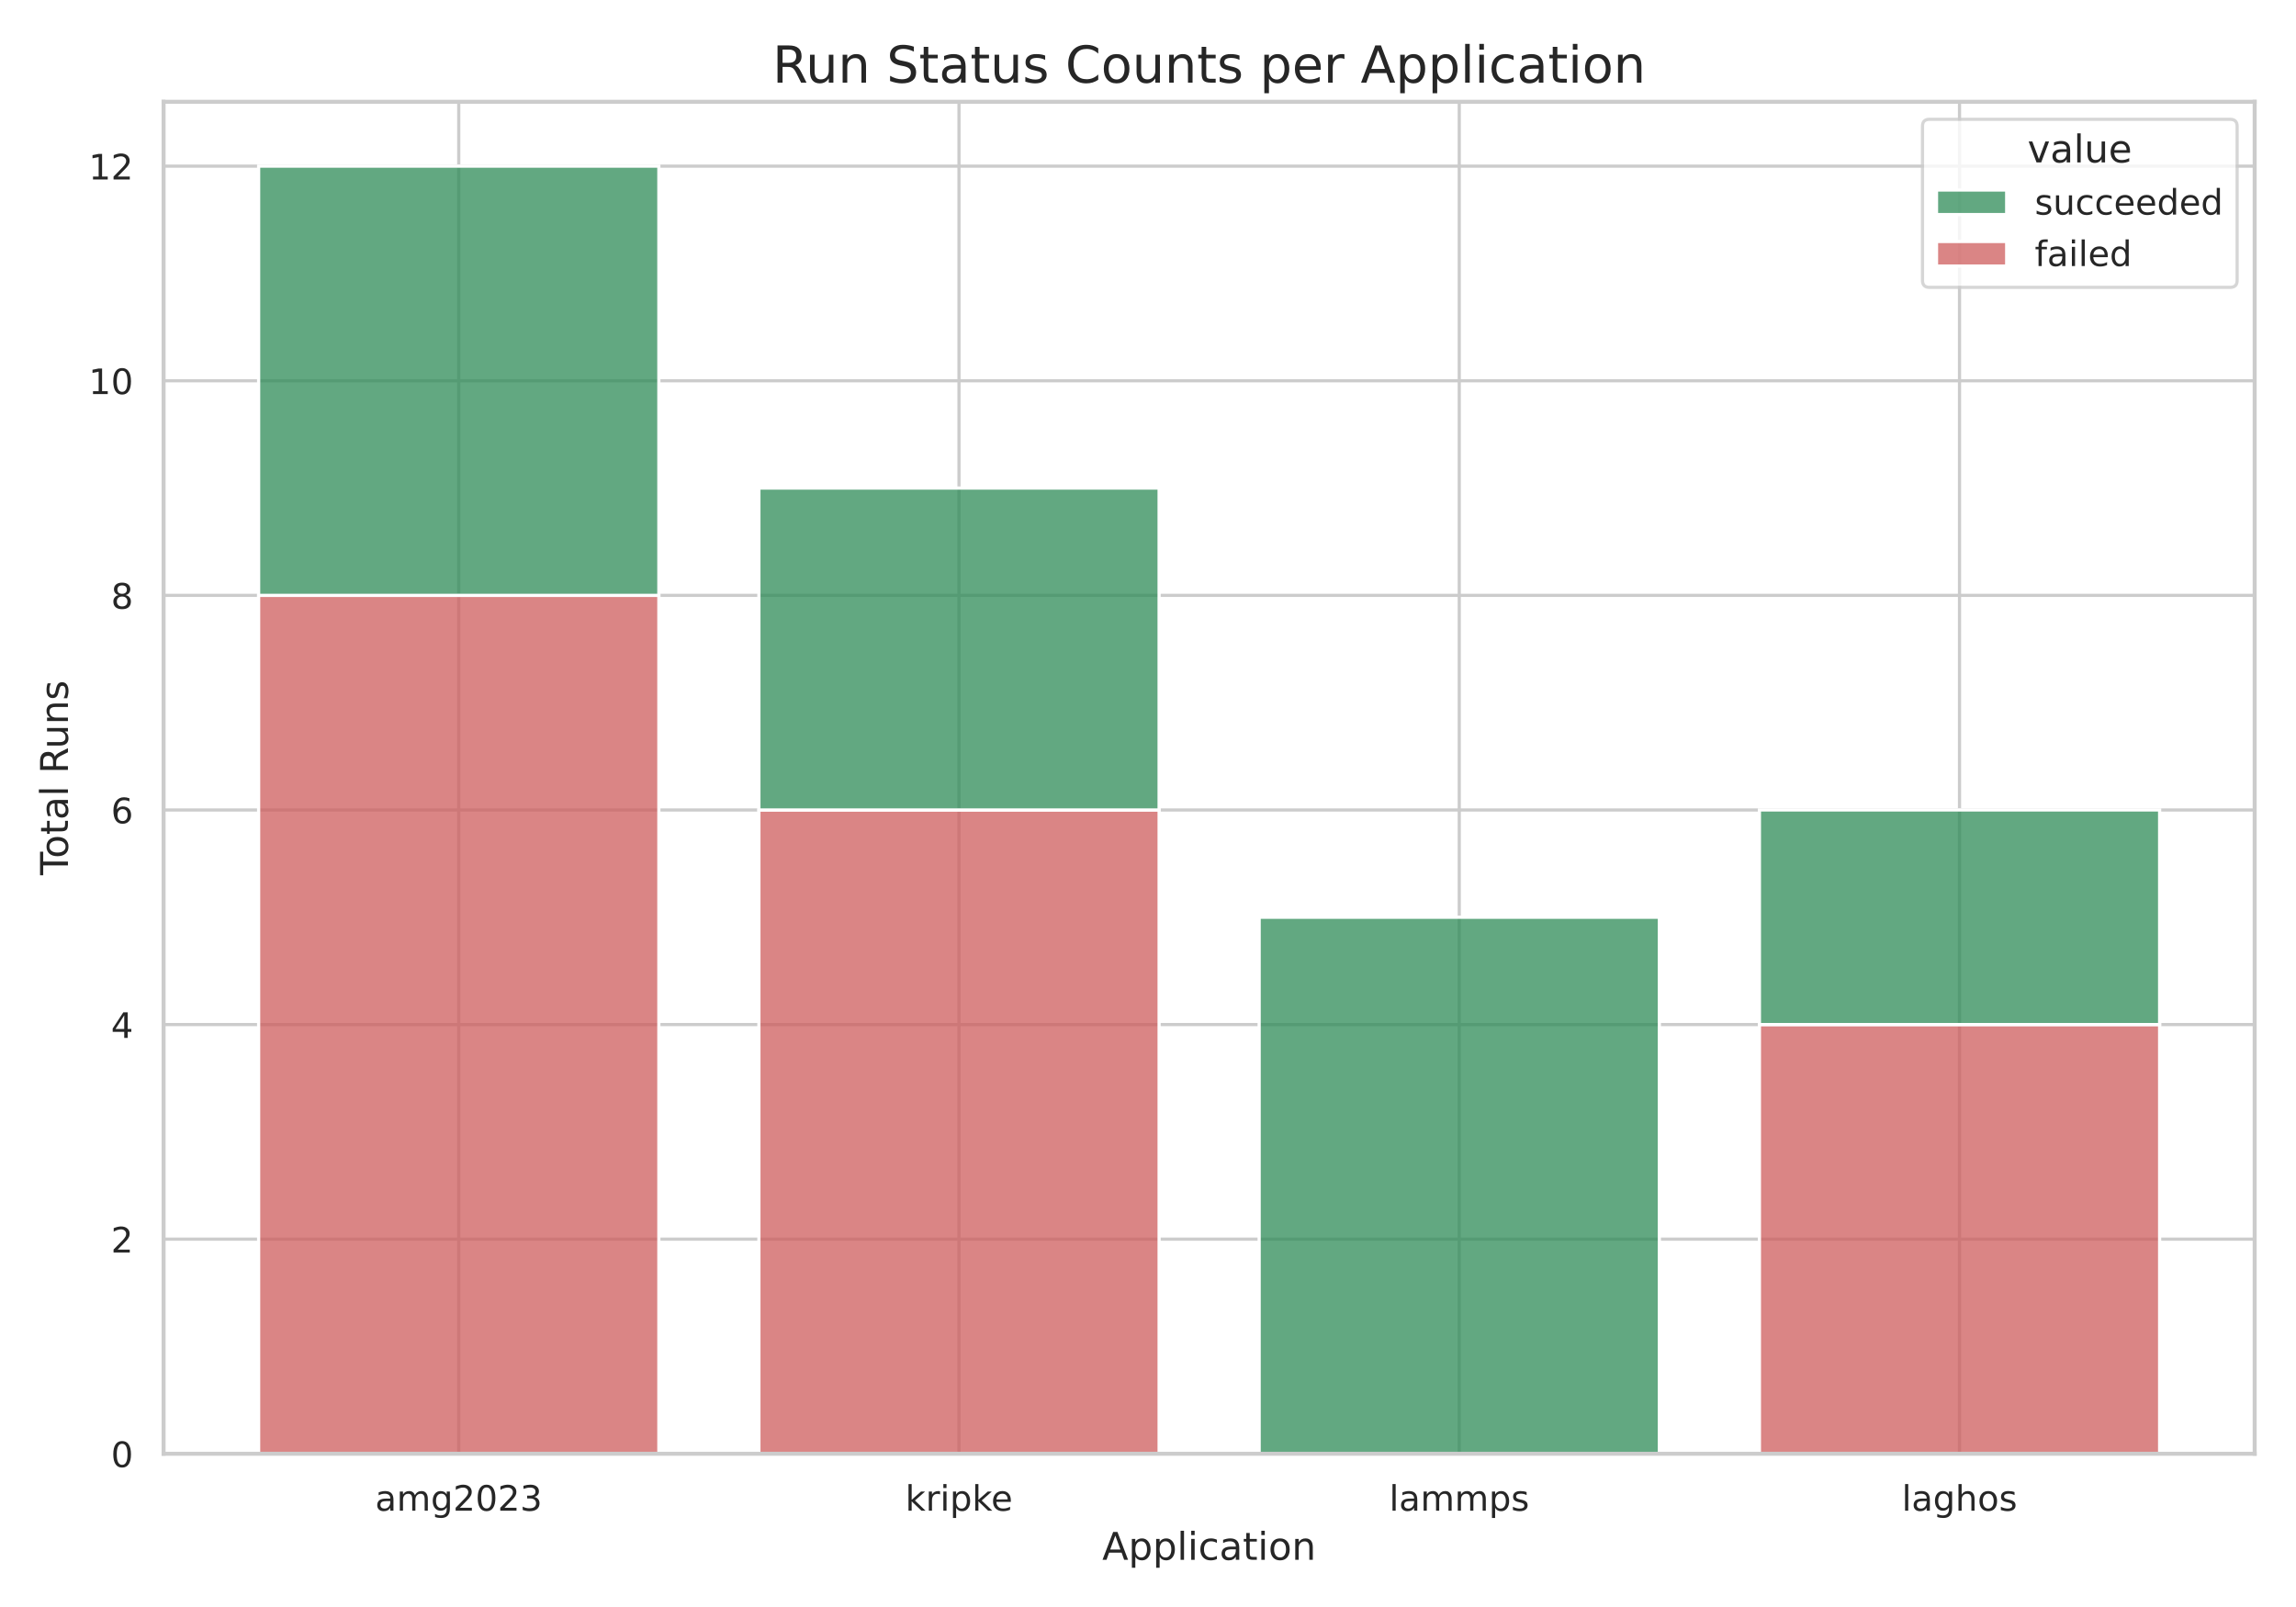
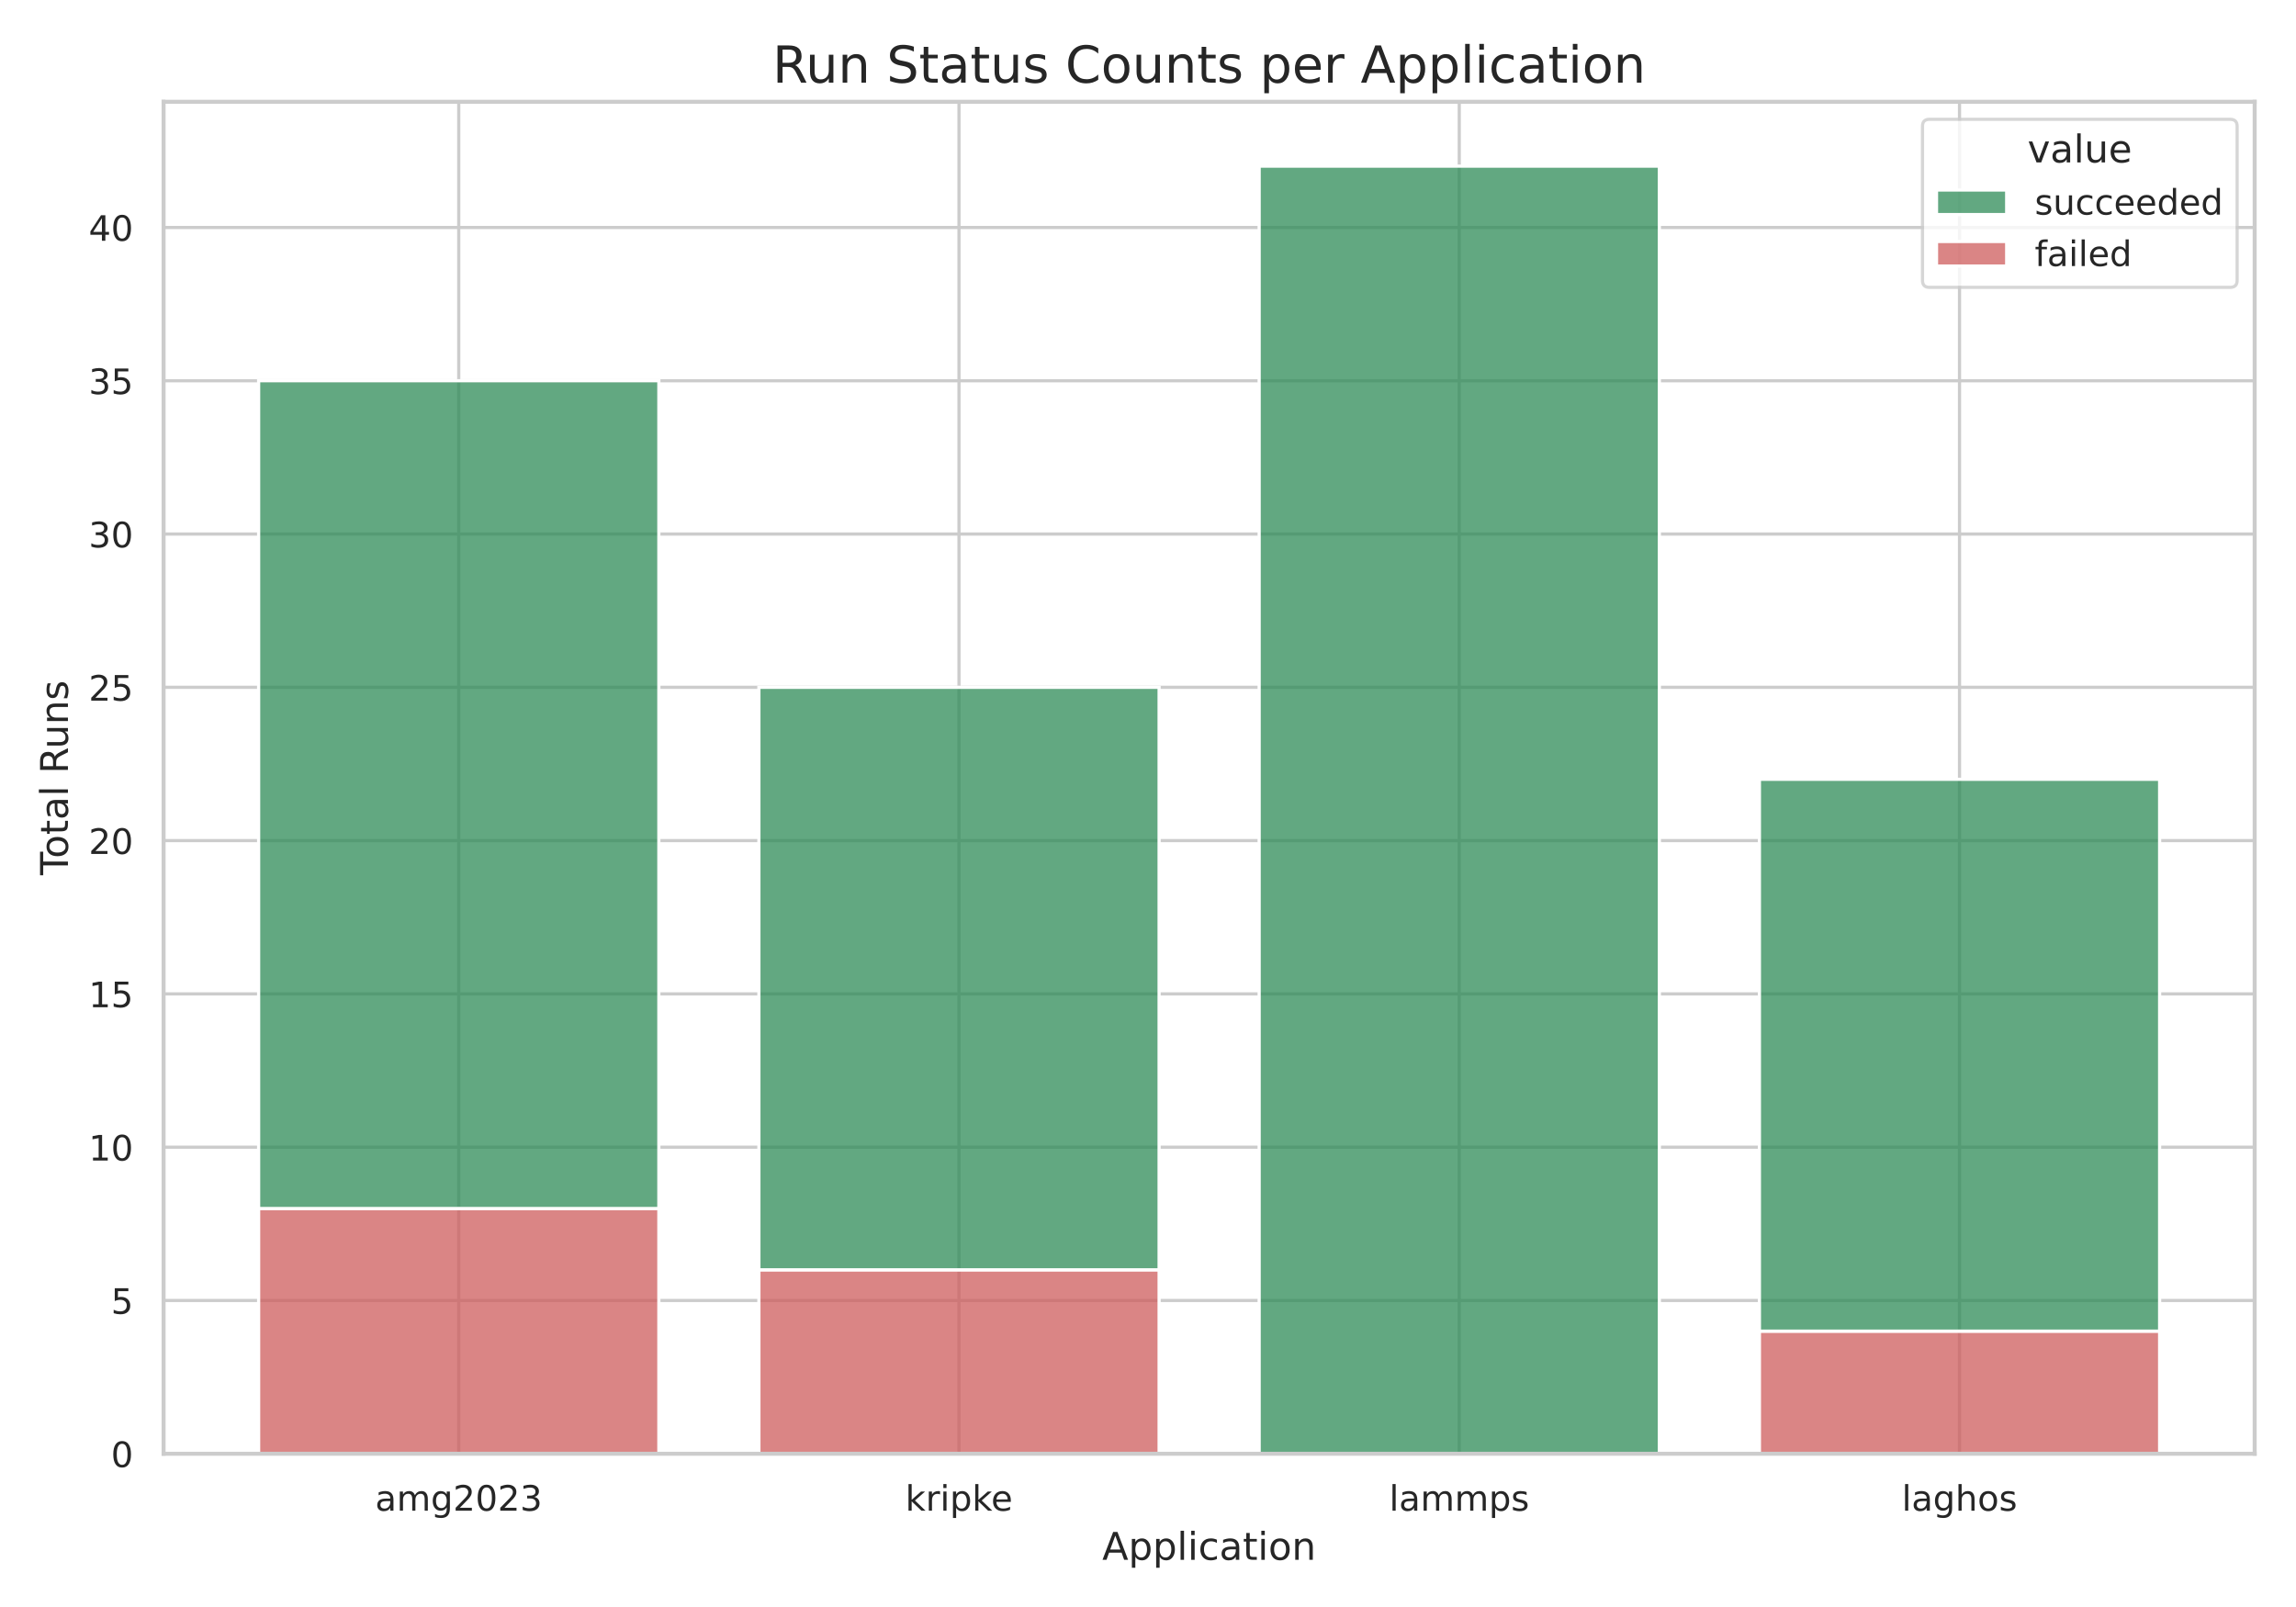
<svg xmlns="http://www.w3.org/2000/svg" xmlns:xlink="http://www.w3.org/1999/xlink" width="720pt" height="504pt" viewBox="0 0 720 504" version="1.1">
  <defs>
    <style type="text/css">*{stroke-linejoin: round; stroke-linecap: butt}</style>
  </defs>
  <g id="figure_1">
    <g id="patch_1">
      <path d="M 0 504  L 720 504  L 720 0  L 0 0  z " style="fill: #ffffff" />
    </g>
    <g id="axes_1">
      <g id="patch_2">
        <path d="M 51.3 455.94  L 707.04 455.94  L 707.04 31.92  L 51.3 31.92  z " style="fill: #ffffff" />
      </g>
      <g id="matplotlib.axis_1">
        <g id="xtick_1">
          <g id="line2d_1">
-             <path d="M 143.857 455.94  L 143.857 31.92  " clip-path="url(#p90d47852d2)" style="fill: none; stroke: #cccccc; stroke-linecap: round" />
+             <path d="M 143.857 455.94  L 143.857 31.92  " clip-path="url(#p6e67cc6938)" style="fill: none; stroke: #cccccc; stroke-linecap: round" />
          </g>
          <g id="text_1">
            <g style="fill: #262626" transform="translate(117.6397 473.7983) scale(0.11 -0.11)">
              <defs>
                <path id="DejaVuSans-61" d="M 2194 1759  Q 1497 1759 1228 1600  Q 959 1441 959 1056  Q 959 750 1161 570  Q 1363 391 1709 391  Q 2188 391 2477 730  Q 2766 1069 2766 1631  L 2766 1759  L 2194 1759  z M 3341 1997  L 3341 0  L 2766 0  L 2766 531  Q 2569 213 2275 61  Q 1981 -91 1556 -91  Q 1019 -91 701 211  Q 384 513 384 1019  Q 384 1609 779 1909  Q 1175 2209 1959 2209  L 2766 2209  L 2766 2266  Q 2766 2663 2505 2880  Q 2244 3097 1772 3097  Q 1472 3097 1187 3025  Q 903 2953 641 2809  L 641 3341  Q 956 3463 1253 3523  Q 1550 3584 1831 3584  Q 2591 3584 2966 3190  Q 3341 2797 3341 1997  z " transform="scale(0.015625)" />
                <path id="DejaVuSans-6d" d="M 3328 2828  Q 3544 3216 3844 3400  Q 4144 3584 4550 3584  Q 5097 3584 5394 3201  Q 5691 2819 5691 2113  L 5691 0  L 5113 0  L 5113 2094  Q 5113 2597 4934 2840  Q 4756 3084 4391 3084  Q 3944 3084 3684 2787  Q 3425 2491 3425 1978  L 3425 0  L 2847 0  L 2847 2094  Q 2847 2600 2669 2842  Q 2491 3084 2119 3084  Q 1678 3084 1418 2786  Q 1159 2488 1159 1978  L 1159 0  L 581 0  L 581 3500  L 1159 3500  L 1159 2956  Q 1356 3278 1631 3431  Q 1906 3584 2284 3584  Q 2666 3584 2933 3390  Q 3200 3197 3328 2828  z " transform="scale(0.015625)" />
                <path id="DejaVuSans-67" d="M 2906 1791  Q 2906 2416 2648 2759  Q 2391 3103 1925 3103  Q 1463 3103 1205 2759  Q 947 2416 947 1791  Q 947 1169 1205 825  Q 1463 481 1925 481  Q 2391 481 2648 825  Q 2906 1169 2906 1791  z M 3481 434  Q 3481 -459 3084 -895  Q 2688 -1331 1869 -1331  Q 1566 -1331 1297 -1286  Q 1028 -1241 775 -1147  L 775 -588  Q 1028 -725 1275 -790  Q 1522 -856 1778 -856  Q 2344 -856 2625 -561  Q 2906 -266 2906 331  L 2906 616  Q 2728 306 2450 153  Q 2172 0 1784 0  Q 1141 0 747 490  Q 353 981 353 1791  Q 353 2603 747 3093  Q 1141 3584 1784 3584  Q 2172 3584 2450 3431  Q 2728 3278 2906 2969  L 2906 3500  L 3481 3500  L 3481 434  z " transform="scale(0.015625)" />
                <path id="DejaVuSans-32" d="M 1228 531  L 3431 531  L 3431 0  L 469 0  L 469 531  Q 828 903 1448 1529  Q 2069 2156 2228 2338  Q 2531 2678 2651 2914  Q 2772 3150 2772 3378  Q 2772 3750 2511 3984  Q 2250 4219 1831 4219  Q 1534 4219 1204 4116  Q 875 4013 500 3803  L 500 4441  Q 881 4594 1212 4672  Q 1544 4750 1819 4750  Q 2544 4750 2975 4387  Q 3406 4025 3406 3419  Q 3406 3131 3298 2873  Q 3191 2616 2906 2266  Q 2828 2175 2409 1742  Q 1991 1309 1228 531  z " transform="scale(0.015625)" />
                <path id="DejaVuSans-30" d="M 2034 4250  Q 1547 4250 1301 3770  Q 1056 3291 1056 2328  Q 1056 1369 1301 889  Q 1547 409 2034 409  Q 2525 409 2770 889  Q 3016 1369 3016 2328  Q 3016 3291 2770 3770  Q 2525 4250 2034 4250  z M 2034 4750  Q 2819 4750 3233 4129  Q 3647 3509 3647 2328  Q 3647 1150 3233 529  Q 2819 -91 2034 -91  Q 1250 -91 836 529  Q 422 1150 422 2328  Q 422 3509 836 4129  Q 1250 4750 2034 4750  z " transform="scale(0.015625)" />
                <path id="DejaVuSans-33" d="M 2597 2516  Q 3050 2419 3304 2112  Q 3559 1806 3559 1356  Q 3559 666 3084 287  Q 2609 -91 1734 -91  Q 1441 -91 1130 -33  Q 819 25 488 141  L 488 750  Q 750 597 1062 519  Q 1375 441 1716 441  Q 2309 441 2620 675  Q 2931 909 2931 1356  Q 2931 1769 2642 2001  Q 2353 2234 1838 2234  L 1294 2234  L 1294 2753  L 1863 2753  Q 2328 2753 2575 2939  Q 2822 3125 2822 3475  Q 2822 3834 2567 4026  Q 2313 4219 1838 4219  Q 1578 4219 1281 4162  Q 984 4106 628 3988  L 628 4550  Q 988 4650 1302 4700  Q 1616 4750 1894 4750  Q 2613 4750 3031 4423  Q 3450 4097 3450 3541  Q 3450 3153 3228 2886  Q 3006 2619 2597 2516  z " transform="scale(0.015625)" />
              </defs>
              <use xlink:href="#DejaVuSans-61" />
              <use xlink:href="#DejaVuSans-6d" x="61.279" />
              <use xlink:href="#DejaVuSans-67" x="158.691" />
              <use xlink:href="#DejaVuSans-32" x="222.168" />
              <use xlink:href="#DejaVuSans-30" x="285.791" />
              <use xlink:href="#DejaVuSans-32" x="349.414" />
              <use xlink:href="#DejaVuSans-33" x="413.037" />
            </g>
          </g>
        </g>
        <g id="xtick_2">
          <g id="line2d_2">
-             <path d="M 300.732 455.94  L 300.732 31.92  " clip-path="url(#p90d47852d2)" style="fill: none; stroke: #cccccc; stroke-linecap: round" />
+             <path d="M 300.732 455.94  L 300.732 31.92  " clip-path="url(#p6e67cc6938)" style="fill: none; stroke: #cccccc; stroke-linecap: round" />
          </g>
          <g id="text_2">
            <g style="fill: #262626" transform="translate(283.897 473.7983) scale(0.11 -0.11)">
              <defs>
                <path id="DejaVuSans-6b" d="M 581 4863  L 1159 4863  L 1159 1991  L 2875 3500  L 3609 3500  L 1753 1863  L 3688 0  L 2938 0  L 1159 1709  L 1159 0  L 581 0  L 581 4863  z " transform="scale(0.015625)" />
                <path id="DejaVuSans-72" d="M 2631 2963  Q 2534 3019 2420 3045  Q 2306 3072 2169 3072  Q 1681 3072 1420 2755  Q 1159 2438 1159 1844  L 1159 0  L 581 0  L 581 3500  L 1159 3500  L 1159 2956  Q 1341 3275 1631 3429  Q 1922 3584 2338 3584  Q 2397 3584 2469 3576  Q 2541 3569 2628 3553  L 2631 2963  z " transform="scale(0.015625)" />
                <path id="DejaVuSans-69" d="M 603 3500  L 1178 3500  L 1178 0  L 603 0  L 603 3500  z M 603 4863  L 1178 4863  L 1178 4134  L 603 4134  L 603 4863  z " transform="scale(0.015625)" />
                <path id="DejaVuSans-70" d="M 1159 525  L 1159 -1331  L 581 -1331  L 581 3500  L 1159 3500  L 1159 2969  Q 1341 3281 1617 3432  Q 1894 3584 2278 3584  Q 2916 3584 3314 3078  Q 3713 2572 3713 1747  Q 3713 922 3314 415  Q 2916 -91 2278 -91  Q 1894 -91 1617 61  Q 1341 213 1159 525  z M 3116 1747  Q 3116 2381 2855 2742  Q 2594 3103 2138 3103  Q 1681 3103 1420 2742  Q 1159 2381 1159 1747  Q 1159 1113 1420 752  Q 1681 391 2138 391  Q 2594 391 2855 752  Q 3116 1113 3116 1747  z " transform="scale(0.015625)" />
                <path id="DejaVuSans-65" d="M 3597 1894  L 3597 1613  L 953 1613  Q 991 1019 1311 708  Q 1631 397 2203 397  Q 2534 397 2845 478  Q 3156 559 3463 722  L 3463 178  Q 3153 47 2828 -22  Q 2503 -91 2169 -91  Q 1331 -91 842 396  Q 353 884 353 1716  Q 353 2575 817 3079  Q 1281 3584 2069 3584  Q 2775 3584 3186 3129  Q 3597 2675 3597 1894  z M 3022 2063  Q 3016 2534 2758 2815  Q 2500 3097 2075 3097  Q 1594 3097 1305 2825  Q 1016 2553 972 2059  L 3022 2063  z " transform="scale(0.015625)" />
              </defs>
              <use xlink:href="#DejaVuSans-6b" />
              <use xlink:href="#DejaVuSans-72" x="57.91" />
              <use xlink:href="#DejaVuSans-69" x="99.023" />
              <use xlink:href="#DejaVuSans-70" x="126.807" />
              <use xlink:href="#DejaVuSans-6b" x="190.283" />
              <use xlink:href="#DejaVuSans-65" x="244.568" />
            </g>
          </g>
        </g>
        <g id="xtick_3">
          <g id="line2d_3">
-             <path d="M 457.608 455.94  L 457.608 31.92  " clip-path="url(#p90d47852d2)" style="fill: none; stroke: #cccccc; stroke-linecap: round" />
+             <path d="M 457.608 455.94  L 457.608 31.92  " clip-path="url(#p6e67cc6938)" style="fill: none; stroke: #cccccc; stroke-linecap: round" />
          </g>
          <g id="text_3">
            <g style="fill: #262626" transform="translate(435.6379 473.7983) scale(0.11 -0.11)">
              <defs>
                <path id="DejaVuSans-6c" d="M 603 4863  L 1178 4863  L 1178 0  L 603 0  L 603 4863  z " transform="scale(0.015625)" />
                <path id="DejaVuSans-73" d="M 2834 3397  L 2834 2853  Q 2591 2978 2328 3040  Q 2066 3103 1784 3103  Q 1356 3103 1142 2972  Q 928 2841 928 2578  Q 928 2378 1081 2264  Q 1234 2150 1697 2047  L 1894 2003  Q 2506 1872 2764 1633  Q 3022 1394 3022 966  Q 3022 478 2636 193  Q 2250 -91 1575 -91  Q 1294 -91 989 -36  Q 684 19 347 128  L 347 722  Q 666 556 975 473  Q 1284 391 1588 391  Q 1994 391 2212 530  Q 2431 669 2431 922  Q 2431 1156 2273 1281  Q 2116 1406 1581 1522  L 1381 1569  Q 847 1681 609 1914  Q 372 2147 372 2553  Q 372 3047 722 3315  Q 1072 3584 1716 3584  Q 2034 3584 2315 3537  Q 2597 3491 2834 3397  z " transform="scale(0.015625)" />
              </defs>
              <use xlink:href="#DejaVuSans-6c" />
              <use xlink:href="#DejaVuSans-61" x="27.783" />
              <use xlink:href="#DejaVuSans-6d" x="89.062" />
              <use xlink:href="#DejaVuSans-6d" x="186.475" />
              <use xlink:href="#DejaVuSans-70" x="283.887" />
              <use xlink:href="#DejaVuSans-73" x="347.363" />
            </g>
          </g>
        </g>
        <g id="xtick_4">
          <g id="line2d_4">
-             <path d="M 614.483 455.94  L 614.483 31.92  " clip-path="url(#p90d47852d2)" style="fill: none; stroke: #cccccc; stroke-linecap: round" />
+             <path d="M 614.483 455.94  L 614.483 31.92  " clip-path="url(#p6e67cc6938)" style="fill: none; stroke: #cccccc; stroke-linecap: round" />
          </g>
          <g id="text_4">
            <g style="fill: #262626" transform="translate(596.3772 473.7983) scale(0.11 -0.11)">
              <defs>
                <path id="DejaVuSans-68" d="M 3513 2113  L 3513 0  L 2938 0  L 2938 2094  Q 2938 2591 2744 2837  Q 2550 3084 2163 3084  Q 1697 3084 1428 2787  Q 1159 2491 1159 1978  L 1159 0  L 581 0  L 581 4863  L 1159 4863  L 1159 2956  Q 1366 3272 1645 3428  Q 1925 3584 2291 3584  Q 2894 3584 3203 3211  Q 3513 2838 3513 2113  z " transform="scale(0.015625)" />
                <path id="DejaVuSans-6f" d="M 1959 3097  Q 1497 3097 1228 2736  Q 959 2375 959 1747  Q 959 1119 1226 758  Q 1494 397 1959 397  Q 2419 397 2687 759  Q 2956 1122 2956 1747  Q 2956 2369 2687 2733  Q 2419 3097 1959 3097  z M 1959 3584  Q 2709 3584 3137 3096  Q 3566 2609 3566 1747  Q 3566 888 3137 398  Q 2709 -91 1959 -91  Q 1206 -91 779 398  Q 353 888 353 1747  Q 353 2609 779 3096  Q 1206 3584 1959 3584  z " transform="scale(0.015625)" />
              </defs>
              <use xlink:href="#DejaVuSans-6c" />
              <use xlink:href="#DejaVuSans-61" x="27.783" />
              <use xlink:href="#DejaVuSans-67" x="89.062" />
              <use xlink:href="#DejaVuSans-68" x="152.539" />
              <use xlink:href="#DejaVuSans-6f" x="215.918" />
              <use xlink:href="#DejaVuSans-73" x="277.1" />
            </g>
          </g>
        </g>
        <g id="text_5">
          <g style="fill: #262626" transform="translate(345.645 489.2041) scale(0.12 -0.12)">
            <defs>
              <path id="DejaVuSans-41" d="M 2188 4044  L 1331 1722  L 3047 1722  L 2188 4044  z M 1831 4666  L 2547 4666  L 4325 0  L 3669 0  L 3244 1197  L 1141 1197  L 716 0  L 50 0  L 1831 4666  z " transform="scale(0.015625)" />
              <path id="DejaVuSans-63" d="M 3122 3366  L 3122 2828  Q 2878 2963 2633 3030  Q 2388 3097 2138 3097  Q 1578 3097 1268 2742  Q 959 2388 959 1747  Q 959 1106 1268 751  Q 1578 397 2138 397  Q 2388 397 2633 464  Q 2878 531 3122 666  L 3122 134  Q 2881 22 2623 -34  Q 2366 -91 2075 -91  Q 1284 -91 818 406  Q 353 903 353 1747  Q 353 2603 823 3093  Q 1294 3584 2113 3584  Q 2378 3584 2631 3529  Q 2884 3475 3122 3366  z " transform="scale(0.015625)" />
              <path id="DejaVuSans-74" d="M 1172 4494  L 1172 3500  L 2356 3500  L 2356 3053  L 1172 3053  L 1172 1153  Q 1172 725 1289 603  Q 1406 481 1766 481  L 2356 481  L 2356 0  L 1766 0  Q 1100 0 847 248  Q 594 497 594 1153  L 594 3053  L 172 3053  L 172 3500  L 594 3500  L 594 4494  L 1172 4494  z " transform="scale(0.015625)" />
              <path id="DejaVuSans-6e" d="M 3513 2113  L 3513 0  L 2938 0  L 2938 2094  Q 2938 2591 2744 2837  Q 2550 3084 2163 3084  Q 1697 3084 1428 2787  Q 1159 2491 1159 1978  L 1159 0  L 581 0  L 581 3500  L 1159 3500  L 1159 2956  Q 1366 3272 1645 3428  Q 1925 3584 2291 3584  Q 2894 3584 3203 3211  Q 3513 2838 3513 2113  z " transform="scale(0.015625)" />
            </defs>
            <use xlink:href="#DejaVuSans-41" />
            <use xlink:href="#DejaVuSans-70" x="68.408" />
            <use xlink:href="#DejaVuSans-70" x="131.885" />
            <use xlink:href="#DejaVuSans-6c" x="195.361" />
            <use xlink:href="#DejaVuSans-69" x="223.145" />
            <use xlink:href="#DejaVuSans-63" x="250.928" />
            <use xlink:href="#DejaVuSans-61" x="305.908" />
            <use xlink:href="#DejaVuSans-74" x="367.188" />
            <use xlink:href="#DejaVuSans-69" x="406.396" />
            <use xlink:href="#DejaVuSans-6f" x="434.18" />
            <use xlink:href="#DejaVuSans-6e" x="495.361" />
          </g>
        </g>
      </g>
      <g id="matplotlib.axis_2">
        <g id="ytick_1">
          <g id="line2d_5">
-             <path d="M 51.3 455.94  L 707.04 455.94  " clip-path="url(#p90d47852d2)" style="fill: none; stroke: #cccccc; stroke-linecap: round" />
+             <path d="M 51.3 455.94  L 707.04 455.94  " clip-path="url(#p6e67cc6938)" style="fill: none; stroke: #cccccc; stroke-linecap: round" />
          </g>
          <g id="text_6">
            <g style="fill: #262626" transform="translate(34.80125 460.1191) scale(0.11 -0.11)">
              <use xlink:href="#DejaVuSans-30" />
            </g>
          </g>
        </g>
        <g id="ytick_2">
          <g id="line2d_6">
-             <path d="M 51.3 388.635  L 707.04 388.635  " clip-path="url(#p90d47852d2)" style="fill: none; stroke: #cccccc; stroke-linecap: round" />
+             <path d="M 51.3 407.865  L 707.04 407.865  " clip-path="url(#p6e67cc6938)" style="fill: none; stroke: #cccccc; stroke-linecap: round" />
          </g>
          <g id="text_7">
-             <g style="fill: #262626" transform="translate(34.80125 392.8144) scale(0.11 -0.11)">
-               <use xlink:href="#DejaVuSans-32" />
+             <g style="fill: #262626" transform="translate(34.80125 412.0443) scale(0.11 -0.11)">
+               <defs>
+                 <path id="DejaVuSans-35" d="M 691 4666  L 3169 4666  L 3169 4134  L 1269 4134  L 1269 2991  Q 1406 3038 1543 3061  Q 1681 3084 1819 3084  Q 2600 3084 3056 2656  Q 3513 2228 3513 1497  Q 3513 744 3044 326  Q 2575 -91 1722 -91  Q 1428 -91 1123 -41  Q 819 9 494 109  L 494 744  Q 775 591 1075 516  Q 1375 441 1709 441  Q 2250 441 2565 725  Q 2881 1009 2881 1497  Q 2881 1984 2565 2268  Q 2250 2553 1709 2553  Q 1456 2553 1204 2497  Q 953 2441 691 2322  L 691 4666  z " transform="scale(0.015625)" />
+               </defs>
+               <use xlink:href="#DejaVuSans-35" />
            </g>
          </g>
        </g>
        <g id="ytick_3">
          <g id="line2d_7">
-             <path d="M 51.3 321.33  L 707.04 321.33  " clip-path="url(#p90d47852d2)" style="fill: none; stroke: #cccccc; stroke-linecap: round" />
+             <path d="M 51.3 359.79  L 707.04 359.79  " clip-path="url(#p6e67cc6938)" style="fill: none; stroke: #cccccc; stroke-linecap: round" />
          </g>
          <g id="text_8">
-             <g style="fill: #262626" transform="translate(34.80125 325.5096) scale(0.11 -0.11)">
-               <defs>
-                 <path id="DejaVuSans-34" d="M 2419 4116  L 825 1625  L 2419 1625  L 2419 4116  z M 2253 4666  L 3047 4666  L 3047 1625  L 3713 1625  L 3713 1100  L 3047 1100  L 3047 0  L 2419 0  L 2419 1100  L 313 1100  L 313 1709  L 2253 4666  z " transform="scale(0.015625)" />
-               </defs>
-               <use xlink:href="#DejaVuSans-34" />
+             <g style="fill: #262626" transform="translate(27.8025 363.9695) scale(0.11 -0.11)">
+               <defs>
+                 <path id="DejaVuSans-31" d="M 794 531  L 1825 531  L 1825 4091  L 703 3866  L 703 4441  L 1819 4666  L 2450 4666  L 2450 531  L 3481 531  L 3481 0  L 794 0  L 794 531  z " transform="scale(0.015625)" />
+               </defs>
+               <use xlink:href="#DejaVuSans-31" />
+               <use xlink:href="#DejaVuSans-30" x="63.623" />
            </g>
          </g>
        </g>
        <g id="ytick_4">
          <g id="line2d_8">
-             <path d="M 51.3 254.026  L 707.04 254.026  " clip-path="url(#p90d47852d2)" style="fill: none; stroke: #cccccc; stroke-linecap: round" />
+             <path d="M 51.3 311.716  L 707.04 311.716  " clip-path="url(#p6e67cc6938)" style="fill: none; stroke: #cccccc; stroke-linecap: round" />
          </g>
          <g id="text_9">
-             <g style="fill: #262626" transform="translate(34.80125 258.2049) scale(0.11 -0.11)">
-               <defs>
-                 <path id="DejaVuSans-36" d="M 2113 2584  Q 1688 2584 1439 2293  Q 1191 2003 1191 1497  Q 1191 994 1439 701  Q 1688 409 2113 409  Q 2538 409 2786 701  Q 3034 994 3034 1497  Q 3034 2003 2786 2293  Q 2538 2584 2113 2584  z M 3366 4563  L 3366 3988  Q 3128 4100 2886 4159  Q 2644 4219 2406 4219  Q 1781 4219 1451 3797  Q 1122 3375 1075 2522  Q 1259 2794 1537 2939  Q 1816 3084 2150 3084  Q 2853 3084 3261 2657  Q 3669 2231 3669 1497  Q 3669 778 3244 343  Q 2819 -91 2113 -91  Q 1303 -91 875 529  Q 447 1150 447 2328  Q 447 3434 972 4092  Q 1497 4750 2381 4750  Q 2619 4750 2861 4703  Q 3103 4656 3366 4563  z " transform="scale(0.015625)" />
-               </defs>
-               <use xlink:href="#DejaVuSans-36" />
+             <g style="fill: #262626" transform="translate(27.8025 315.8947) scale(0.11 -0.11)">
+               <use xlink:href="#DejaVuSans-31" />
+               <use xlink:href="#DejaVuSans-35" x="63.623" />
            </g>
          </g>
        </g>
        <g id="ytick_5">
          <g id="line2d_9">
-             <path d="M 51.3 186.721  L 707.04 186.721  " clip-path="url(#p90d47852d2)" style="fill: none; stroke: #cccccc; stroke-linecap: round" />
+             <path d="M 51.3 263.641  L 707.04 263.641  " clip-path="url(#p6e67cc6938)" style="fill: none; stroke: #cccccc; stroke-linecap: round" />
          </g>
          <g id="text_10">
-             <g style="fill: #262626" transform="translate(34.80125 190.9001) scale(0.11 -0.11)">
-               <defs>
-                 <path id="DejaVuSans-38" d="M 2034 2216  Q 1584 2216 1326 1975  Q 1069 1734 1069 1313  Q 1069 891 1326 650  Q 1584 409 2034 409  Q 2484 409 2743 651  Q 3003 894 3003 1313  Q 3003 1734 2745 1975  Q 2488 2216 2034 2216  z M 1403 2484  Q 997 2584 770 2862  Q 544 3141 544 3541  Q 544 4100 942 4425  Q 1341 4750 2034 4750  Q 2731 4750 3128 4425  Q 3525 4100 3525 3541  Q 3525 3141 3298 2862  Q 3072 2584 2669 2484  Q 3125 2378 3379 2068  Q 3634 1759 3634 1313  Q 3634 634 3220 271  Q 2806 -91 2034 -91  Q 1263 -91 848 271  Q 434 634 434 1313  Q 434 1759 690 2068  Q 947 2378 1403 2484  z M 1172 3481  Q 1172 3119 1398 2916  Q 1625 2713 2034 2713  Q 2441 2713 2670 2916  Q 2900 3119 2900 3481  Q 2900 3844 2670 4047  Q 2441 4250 2034 4250  Q 1625 4250 1398 4047  Q 1172 3844 1172 3481  z " transform="scale(0.015625)" />
-               </defs>
-               <use xlink:href="#DejaVuSans-38" />
+             <g style="fill: #262626" transform="translate(27.8025 267.8198) scale(0.11 -0.11)">
+               <use xlink:href="#DejaVuSans-32" />
+               <use xlink:href="#DejaVuSans-30" x="63.623" />
            </g>
          </g>
        </g>
        <g id="ytick_6">
          <g id="line2d_10">
-             <path d="M 51.3 119.416  L 707.04 119.416  " clip-path="url(#p90d47852d2)" style="fill: none; stroke: #cccccc; stroke-linecap: round" />
+             <path d="M 51.3 215.566  L 707.04 215.566  " clip-path="url(#p6e67cc6938)" style="fill: none; stroke: #cccccc; stroke-linecap: round" />
          </g>
          <g id="text_11">
-             <g style="fill: #262626" transform="translate(27.8025 123.5953) scale(0.11 -0.11)">
-               <defs>
-                 <path id="DejaVuSans-31" d="M 794 531  L 1825 531  L 1825 4091  L 703 3866  L 703 4441  L 1819 4666  L 2450 4666  L 2450 531  L 3481 531  L 3481 0  L 794 0  L 794 531  z " transform="scale(0.015625)" />
-               </defs>
-               <use xlink:href="#DejaVuSans-31" />
-               <use xlink:href="#DejaVuSans-30" x="63.623" />
+             <g style="fill: #262626" transform="translate(27.8025 219.745) scale(0.11 -0.11)">
+               <use xlink:href="#DejaVuSans-32" />
+               <use xlink:href="#DejaVuSans-35" x="63.623" />
            </g>
          </g>
        </g>
        <g id="ytick_7">
          <g id="line2d_11">
-             <path d="M 51.3 52.111  L 707.04 52.111  " clip-path="url(#p90d47852d2)" style="fill: none; stroke: #cccccc; stroke-linecap: round" />
+             <path d="M 51.3 167.491  L 707.04 167.491  " clip-path="url(#p6e67cc6938)" style="fill: none; stroke: #cccccc; stroke-linecap: round" />
          </g>
          <g id="text_12">
-             <g style="fill: #262626" transform="translate(27.8025 56.29057) scale(0.11 -0.11)">
-               <use xlink:href="#DejaVuSans-31" />
-               <use xlink:href="#DejaVuSans-32" x="63.623" />
-             </g>
-           </g>
-         </g>
-         <g id="text_13">
+             <g style="fill: #262626" transform="translate(27.8025 171.6702) scale(0.11 -0.11)">
+               <use xlink:href="#DejaVuSans-33" />
+               <use xlink:href="#DejaVuSans-30" x="63.623" />
+             </g>
+           </g>
+         </g>
+         <g id="ytick_8">
+           <g id="line2d_12">
+             <path d="M 51.3 119.416  L 707.04 119.416  " clip-path="url(#p6e67cc6938)" style="fill: none; stroke: #cccccc; stroke-linecap: round" />
+           </g>
+           <g id="text_13">
+             <g style="fill: #262626" transform="translate(27.8025 123.5953) scale(0.11 -0.11)">
+               <use xlink:href="#DejaVuSans-33" />
+               <use xlink:href="#DejaVuSans-35" x="63.623" />
+             </g>
+           </g>
+         </g>
+         <g id="ytick_9">
+           <g id="line2d_13">
+             <path d="M 51.3 71.341  L 707.04 71.341  " clip-path="url(#p6e67cc6938)" style="fill: none; stroke: #cccccc; stroke-linecap: round" />
+           </g>
+           <g id="text_14">
+             <g style="fill: #262626" transform="translate(27.8025 75.5205) scale(0.11 -0.11)">
+               <defs>
+                 <path id="DejaVuSans-34" d="M 2419 4116  L 825 1625  L 2419 1625  L 2419 4116  z M 2253 4666  L 3047 4666  L 3047 1625  L 3713 1625  L 3713 1100  L 3047 1100  L 3047 0  L 2419 0  L 2419 1100  L 313 1100  L 313 1709  L 2253 4666  z " transform="scale(0.015625)" />
+               </defs>
+               <use xlink:href="#DejaVuSans-34" />
+               <use xlink:href="#DejaVuSans-30" x="63.623" />
+             </g>
+           </g>
+         </g>
+         <g id="text_15">
          <g style="fill: #262626" transform="translate(21.30688 274.4784) rotate(-90) scale(0.12 -0.12)">
            <defs>
              <path id="DejaVuSans-54" d="M -19 4666  L 3928 4666  L 3928 4134  L 2272 4134  L 2272 0  L 1638 0  L 1638 4134  L -19 4134  L -19 4666  z " transform="scale(0.015625)" />
              <path id="DejaVuSans-20" transform="scale(0.015625)" />
              <path id="DejaVuSans-52" d="M 2841 2188  Q 3044 2119 3236 1894  Q 3428 1669 3622 1275  L 4263 0  L 3584 0  L 2988 1197  Q 2756 1666 2539 1819  Q 2322 1972 1947 1972  L 1259 1972  L 1259 0  L 628 0  L 628 4666  L 2053 4666  Q 2853 4666 3247 4331  Q 3641 3997 3641 3322  Q 3641 2881 3436 2590  Q 3231 2300 2841 2188  z M 1259 4147  L 1259 2491  L 2053 2491  Q 2509 2491 2742 2702  Q 2975 2913 2975 3322  Q 2975 3731 2742 3939  Q 2509 4147 2053 4147  L 1259 4147  z " transform="scale(0.015625)" />
              <path id="DejaVuSans-75" d="M 544 1381  L 544 3500  L 1119 3500  L 1119 1403  Q 1119 906 1312 657  Q 1506 409 1894 409  Q 2359 409 2629 706  Q 2900 1003 2900 1516  L 2900 3500  L 3475 3500  L 3475 0  L 2900 0  L 2900 538  Q 2691 219 2414 64  Q 2138 -91 1772 -91  Q 1169 -91 856 284  Q 544 659 544 1381  z M 1991 3584  L 1991 3584  z " transform="scale(0.015625)" />
            </defs>
            <use xlink:href="#DejaVuSans-54" />
            <use xlink:href="#DejaVuSans-6f" x="44.084" />
            <use xlink:href="#DejaVuSans-74" x="105.266" />
            <use xlink:href="#DejaVuSans-61" x="144.475" />
            <use xlink:href="#DejaVuSans-6c" x="205.754" />
            <use xlink:href="#DejaVuSans-20" x="233.537" />
            <use xlink:href="#DejaVuSans-52" x="265.324" />
            <use xlink:href="#DejaVuSans-75" x="330.307" />
            <use xlink:href="#DejaVuSans-6e" x="393.686" />
            <use xlink:href="#DejaVuSans-73" x="457.064" />
          </g>
        </g>
      </g>
      <g id="patch_3">
-         <path d="M 81.106 455.94  L 206.607 455.94  L 206.607 186.721  L 81.106 186.721  z " clip-path="url(#p90d47852d2)" style="fill: #cd5c5c; fill-opacity: 0.75; stroke: #ffffff; stroke-linejoin: miter" />
+         <path d="M 81.106 455.94  L 206.607 455.94  L 206.607 379.02  L 81.106 379.02  z " clip-path="url(#p6e67cc6938)" style="fill: #cd5c5c; fill-opacity: 0.75; stroke: #ffffff; stroke-linejoin: miter" />
      </g>
      <g id="patch_4">
-         <path d="M 237.982 455.94  L 363.482 455.94  L 363.482 254.026  L 237.982 254.026  z " clip-path="url(#p90d47852d2)" style="fill: #cd5c5c; fill-opacity: 0.75; stroke: #ffffff; stroke-linejoin: miter" />
+         <path d="M 237.982 455.94  L 363.482 455.94  L 363.482 398.25  L 237.982 398.25  z " clip-path="url(#p6e67cc6938)" style="fill: #cd5c5c; fill-opacity: 0.75; stroke: #ffffff; stroke-linejoin: miter" />
      </g>
      <g id="patch_5">
-         <path d="M 394.858 455.94  L 520.358 455.94  L 520.358 455.94  L 394.858 455.94  z " clip-path="url(#p90d47852d2)" style="fill: #cd5c5c; fill-opacity: 0.75; stroke: #ffffff; stroke-linejoin: miter" />
+         <path d="M 394.858 455.94  L 520.358 455.94  L 520.358 455.94  L 394.858 455.94  z " clip-path="url(#p6e67cc6938)" style="fill: #cd5c5c; fill-opacity: 0.75; stroke: #ffffff; stroke-linejoin: miter" />
      </g>
      <g id="patch_6">
-         <path d="M 551.733 455.94  L 677.234 455.94  L 677.234 321.33  L 551.733 321.33  z " clip-path="url(#p90d47852d2)" style="fill: #cd5c5c; fill-opacity: 0.75; stroke: #ffffff; stroke-linejoin: miter" />
+         <path d="M 551.733 455.94  L 677.234 455.94  L 677.234 417.48  L 551.733 417.48  z " clip-path="url(#p6e67cc6938)" style="fill: #cd5c5c; fill-opacity: 0.75; stroke: #ffffff; stroke-linejoin: miter" />
      </g>
      <g id="patch_7">
-         <path d="M 81.106 186.721  L 206.607 186.721  L 206.607 52.111  L 81.106 52.111  z " clip-path="url(#p90d47852d2)" style="fill: #2e8b57; fill-opacity: 0.75; stroke: #ffffff; stroke-linejoin: miter" />
+         <path d="M 81.106 379.02  L 206.607 379.02  L 206.607 119.416  L 81.106 119.416  z " clip-path="url(#p6e67cc6938)" style="fill: #2e8b57; fill-opacity: 0.75; stroke: #ffffff; stroke-linejoin: miter" />
      </g>
      <g id="patch_8">
-         <path d="M 237.982 254.026  L 363.482 254.026  L 363.482 153.069  L 237.982 153.069  z " clip-path="url(#p90d47852d2)" style="fill: #2e8b57; fill-opacity: 0.75; stroke: #ffffff; stroke-linejoin: miter" />
+         <path d="M 237.982 398.25  L 363.482 398.25  L 363.482 215.566  L 237.982 215.566  z " clip-path="url(#p6e67cc6938)" style="fill: #2e8b57; fill-opacity: 0.75; stroke: #ffffff; stroke-linejoin: miter" />
      </g>
      <g id="patch_9">
-         <path d="M 394.858 455.94  L 520.358 455.94  L 520.358 287.678  L 394.858 287.678  z " clip-path="url(#p90d47852d2)" style="fill: #2e8b57; fill-opacity: 0.75; stroke: #ffffff; stroke-linejoin: miter" />
+         <path d="M 394.858 455.94  L 520.358 455.94  L 520.358 52.111  L 394.858 52.111  z " clip-path="url(#p6e67cc6938)" style="fill: #2e8b57; fill-opacity: 0.75; stroke: #ffffff; stroke-linejoin: miter" />
      </g>
      <g id="patch_10">
-         <path d="M 551.733 321.33  L 677.234 321.33  L 677.234 254.026  L 551.733 254.026  z " clip-path="url(#p90d47852d2)" style="fill: #2e8b57; fill-opacity: 0.75; stroke: #ffffff; stroke-linejoin: miter" />
+         <path d="M 551.733 417.48  L 677.234 417.48  L 677.234 244.411  L 551.733 244.411  z " clip-path="url(#p6e67cc6938)" style="fill: #2e8b57; fill-opacity: 0.75; stroke: #ffffff; stroke-linejoin: miter" />
      </g>
      <g id="patch_11">
        <path d="M 51.3 455.94  L 51.3 31.92  " style="fill: none; stroke: #cccccc; stroke-width: 1.25; stroke-linejoin: miter; stroke-linecap: square" />
      </g>
      <g id="patch_12">
        <path d="M 707.04 455.94  L 707.04 31.92  " style="fill: none; stroke: #cccccc; stroke-width: 1.25; stroke-linejoin: miter; stroke-linecap: square" />
      </g>
      <g id="patch_13">
        <path d="M 51.3 455.94  L 707.04 455.94  " style="fill: none; stroke: #cccccc; stroke-width: 1.25; stroke-linejoin: miter; stroke-linecap: square" />
      </g>
      <g id="patch_14">
        <path d="M 51.3 31.92  L 707.04 31.92  " style="fill: none; stroke: #cccccc; stroke-width: 1.25; stroke-linejoin: miter; stroke-linecap: square" />
      </g>
-       <g id="text_14">
+       <g id="text_16">
        <g style="fill: #262626" transform="translate(242.255 25.92) scale(0.16 -0.16)">
          <defs>
            <path id="DejaVuSans-53" d="M 3425 4513  L 3425 3897  Q 3066 4069 2747 4153  Q 2428 4238 2131 4238  Q 1616 4238 1336 4038  Q 1056 3838 1056 3469  Q 1056 3159 1242 3001  Q 1428 2844 1947 2747  L 2328 2669  Q 3034 2534 3370 2195  Q 3706 1856 3706 1288  Q 3706 609 3251 259  Q 2797 -91 1919 -91  Q 1588 -91 1214 -16  Q 841 59 441 206  L 441 856  Q 825 641 1194 531  Q 1563 422 1919 422  Q 2459 422 2753 634  Q 3047 847 3047 1241  Q 3047 1584 2836 1778  Q 2625 1972 2144 2069  L 1759 2144  Q 1053 2284 737 2584  Q 422 2884 422 3419  Q 422 4038 858 4394  Q 1294 4750 2059 4750  Q 2388 4750 2728 4690  Q 3069 4631 3425 4513  z " transform="scale(0.015625)" />
            <path id="DejaVuSans-43" d="M 4122 4306  L 4122 3641  Q 3803 3938 3442 4084  Q 3081 4231 2675 4231  Q 1875 4231 1450 3742  Q 1025 3253 1025 2328  Q 1025 1406 1450 917  Q 1875 428 2675 428  Q 3081 428 3442 575  Q 3803 722 4122 1019  L 4122 359  Q 3791 134 3420 21  Q 3050 -91 2638 -91  Q 1578 -91 968 557  Q 359 1206 359 2328  Q 359 3453 968 4101  Q 1578 4750 2638 4750  Q 3056 4750 3426 4639  Q 3797 4528 4122 4306  z " transform="scale(0.015625)" />
          </defs>
          <use xlink:href="#DejaVuSans-52" />
          <use xlink:href="#DejaVuSans-75" x="64.982" />
          <use xlink:href="#DejaVuSans-6e" x="128.361" />
          <use xlink:href="#DejaVuSans-20" x="191.74" />
          <use xlink:href="#DejaVuSans-53" x="223.527" />
          <use xlink:href="#DejaVuSans-74" x="287.004" />
          <use xlink:href="#DejaVuSans-61" x="326.213" />
          <use xlink:href="#DejaVuSans-74" x="387.492" />
          <use xlink:href="#DejaVuSans-75" x="426.701" />
          <use xlink:href="#DejaVuSans-73" x="490.08" />
          <use xlink:href="#DejaVuSans-20" x="542.18" />
          <use xlink:href="#DejaVuSans-43" x="573.967" />
          <use xlink:href="#DejaVuSans-6f" x="643.791" />
          <use xlink:href="#DejaVuSans-75" x="704.973" />
          <use xlink:href="#DejaVuSans-6e" x="768.352" />
          <use xlink:href="#DejaVuSans-74" x="831.73" />
          <use xlink:href="#DejaVuSans-73" x="870.939" />
          <use xlink:href="#DejaVuSans-20" x="923.039" />
          <use xlink:href="#DejaVuSans-70" x="954.826" />
          <use xlink:href="#DejaVuSans-65" x="1018.303" />
          <use xlink:href="#DejaVuSans-72" x="1079.826" />
          <use xlink:href="#DejaVuSans-20" x="1120.939" />
          <use xlink:href="#DejaVuSans-41" x="1152.727" />
          <use xlink:href="#DejaVuSans-70" x="1221.135" />
          <use xlink:href="#DejaVuSans-70" x="1284.611" />
          <use xlink:href="#DejaVuSans-6c" x="1348.088" />
          <use xlink:href="#DejaVuSans-69" x="1375.871" />
          <use xlink:href="#DejaVuSans-63" x="1403.654" />
          <use xlink:href="#DejaVuSans-61" x="1458.635" />
          <use xlink:href="#DejaVuSans-74" x="1519.914" />
          <use xlink:href="#DejaVuSans-69" x="1559.123" />
          <use xlink:href="#DejaVuSans-6f" x="1586.906" />
          <use xlink:href="#DejaVuSans-6e" x="1648.088" />
        </g>
      </g>
      <g id="legend_1">
        <g id="patch_15">
          <path d="M 605.07 90.126  L 699.34 90.126  Q 701.54 90.126 701.54 87.926  L 701.54 39.62  Q 701.54 37.42 699.34 37.42  L 605.07 37.42  Q 602.87 37.42 602.87 39.62  L 602.87 87.926  Q 602.87 90.126 605.07 90.126  z " style="fill: #ffffff; opacity: 0.8; stroke: #cccccc; stroke-linejoin: miter" />
        </g>
-         <g id="text_15">
+         <g id="text_17">
          <g style="fill: #262626" transform="translate(635.8156 50.93812) scale(0.12 -0.12)">
            <defs>
              <path id="DejaVuSans-76" d="M 191 3500  L 800 3500  L 1894 563  L 2988 3500  L 3597 3500  L 2284 0  L 1503 0  L 191 3500  z " transform="scale(0.015625)" />
            </defs>
            <use xlink:href="#DejaVuSans-76" />
            <use xlink:href="#DejaVuSans-61" x="59.18" />
            <use xlink:href="#DejaVuSans-6c" x="120.459" />
            <use xlink:href="#DejaVuSans-75" x="148.242" />
            <use xlink:href="#DejaVuSans-65" x="211.621" />
          </g>
        </g>
        <g id="patch_16">
          <path d="M 607.27 67.292  L 629.27 67.292  L 629.27 59.592  L 607.27 59.592  z " style="fill: #2e8b57; fill-opacity: 0.75; stroke: #ffffff; stroke-linejoin: miter" />
        </g>
-         <g id="text_16">
+         <g id="text_18">
          <g style="fill: #262626" transform="translate(638.07 67.29203) scale(0.11 -0.11)">
            <defs>
              <path id="DejaVuSans-64" d="M 2906 2969  L 2906 4863  L 3481 4863  L 3481 0  L 2906 0  L 2906 525  Q 2725 213 2448 61  Q 2172 -91 1784 -91  Q 1150 -91 751 415  Q 353 922 353 1747  Q 353 2572 751 3078  Q 1150 3584 1784 3584  Q 2172 3584 2448 3432  Q 2725 3281 2906 2969  z M 947 1747  Q 947 1113 1208 752  Q 1469 391 1925 391  Q 2381 391 2643 752  Q 2906 1113 2906 1747  Q 2906 2381 2643 2742  Q 2381 3103 1925 3103  Q 1469 3103 1208 2742  Q 947 2381 947 1747  z " transform="scale(0.015625)" />
            </defs>
            <use xlink:href="#DejaVuSans-73" />
            <use xlink:href="#DejaVuSans-75" x="52.1" />
            <use xlink:href="#DejaVuSans-63" x="115.479" />
            <use xlink:href="#DejaVuSans-63" x="170.459" />
            <use xlink:href="#DejaVuSans-65" x="225.439" />
            <use xlink:href="#DejaVuSans-65" x="286.963" />
            <use xlink:href="#DejaVuSans-64" x="348.486" />
            <use xlink:href="#DejaVuSans-65" x="411.963" />
            <use xlink:href="#DejaVuSans-64" x="473.486" />
          </g>
        </g>
        <g id="patch_17">
          <path d="M 607.27 83.438  L 629.27 83.438  L 629.27 75.738  L 607.27 75.738  z " style="fill: #cd5c5c; fill-opacity: 0.75; stroke: #ffffff; stroke-linejoin: miter" />
        </g>
-         <g id="text_17">
+         <g id="text_19">
          <g style="fill: #262626" transform="translate(638.07 83.43797) scale(0.11 -0.11)">
            <defs>
              <path id="DejaVuSans-66" d="M 2375 4863  L 2375 4384  L 1825 4384  Q 1516 4384 1395 4259  Q 1275 4134 1275 3809  L 1275 3500  L 2222 3500  L 2222 3053  L 1275 3053  L 1275 0  L 697 0  L 697 3053  L 147 3053  L 147 3500  L 697 3500  L 697 3744  Q 697 4328 969 4595  Q 1241 4863 1831 4863  L 2375 4863  z " transform="scale(0.015625)" />
            </defs>
            <use xlink:href="#DejaVuSans-66" />
            <use xlink:href="#DejaVuSans-61" x="35.205" />
            <use xlink:href="#DejaVuSans-69" x="96.484" />
            <use xlink:href="#DejaVuSans-6c" x="124.268" />
            <use xlink:href="#DejaVuSans-65" x="152.051" />
            <use xlink:href="#DejaVuSans-64" x="213.574" />
          </g>
        </g>
      </g>
    </g>
  </g>
  <defs>
-     <clipPath id="p90d47852d2">
+     <clipPath id="p6e67cc6938">
      <rect x="51.3" y="31.92" width="655.74" height="424.02" />
    </clipPath>
  </defs>
</svg>
